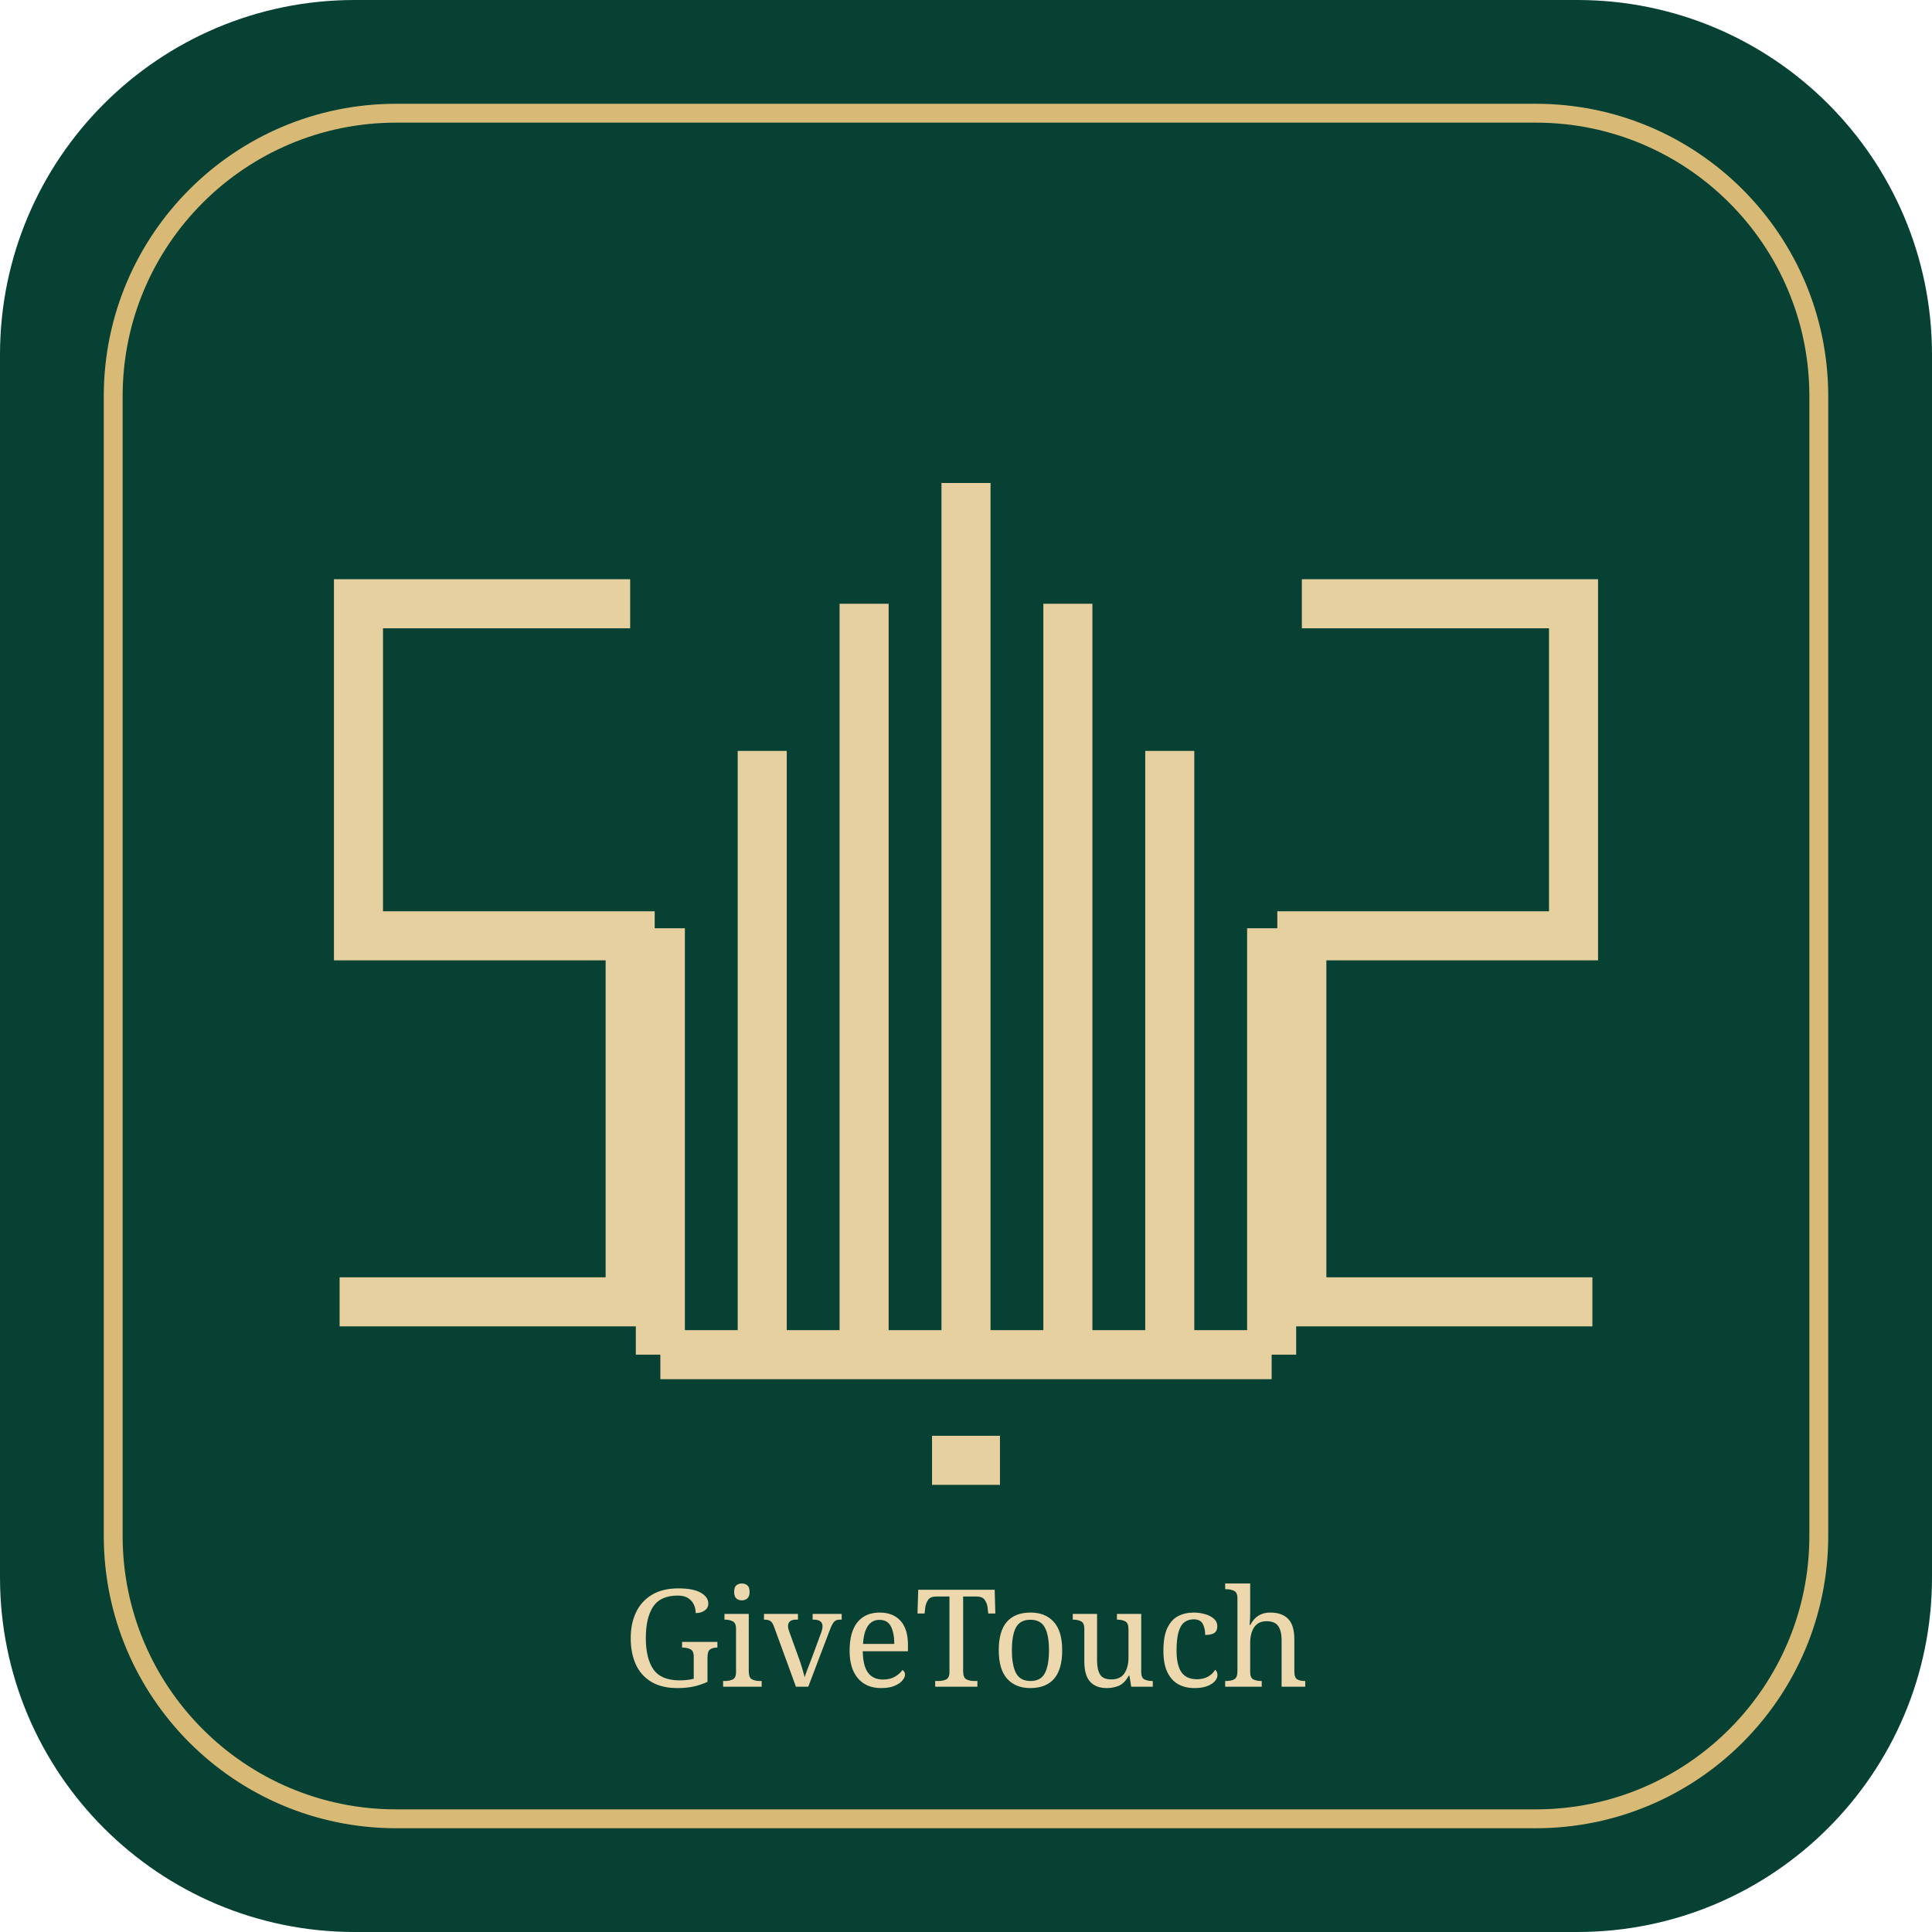
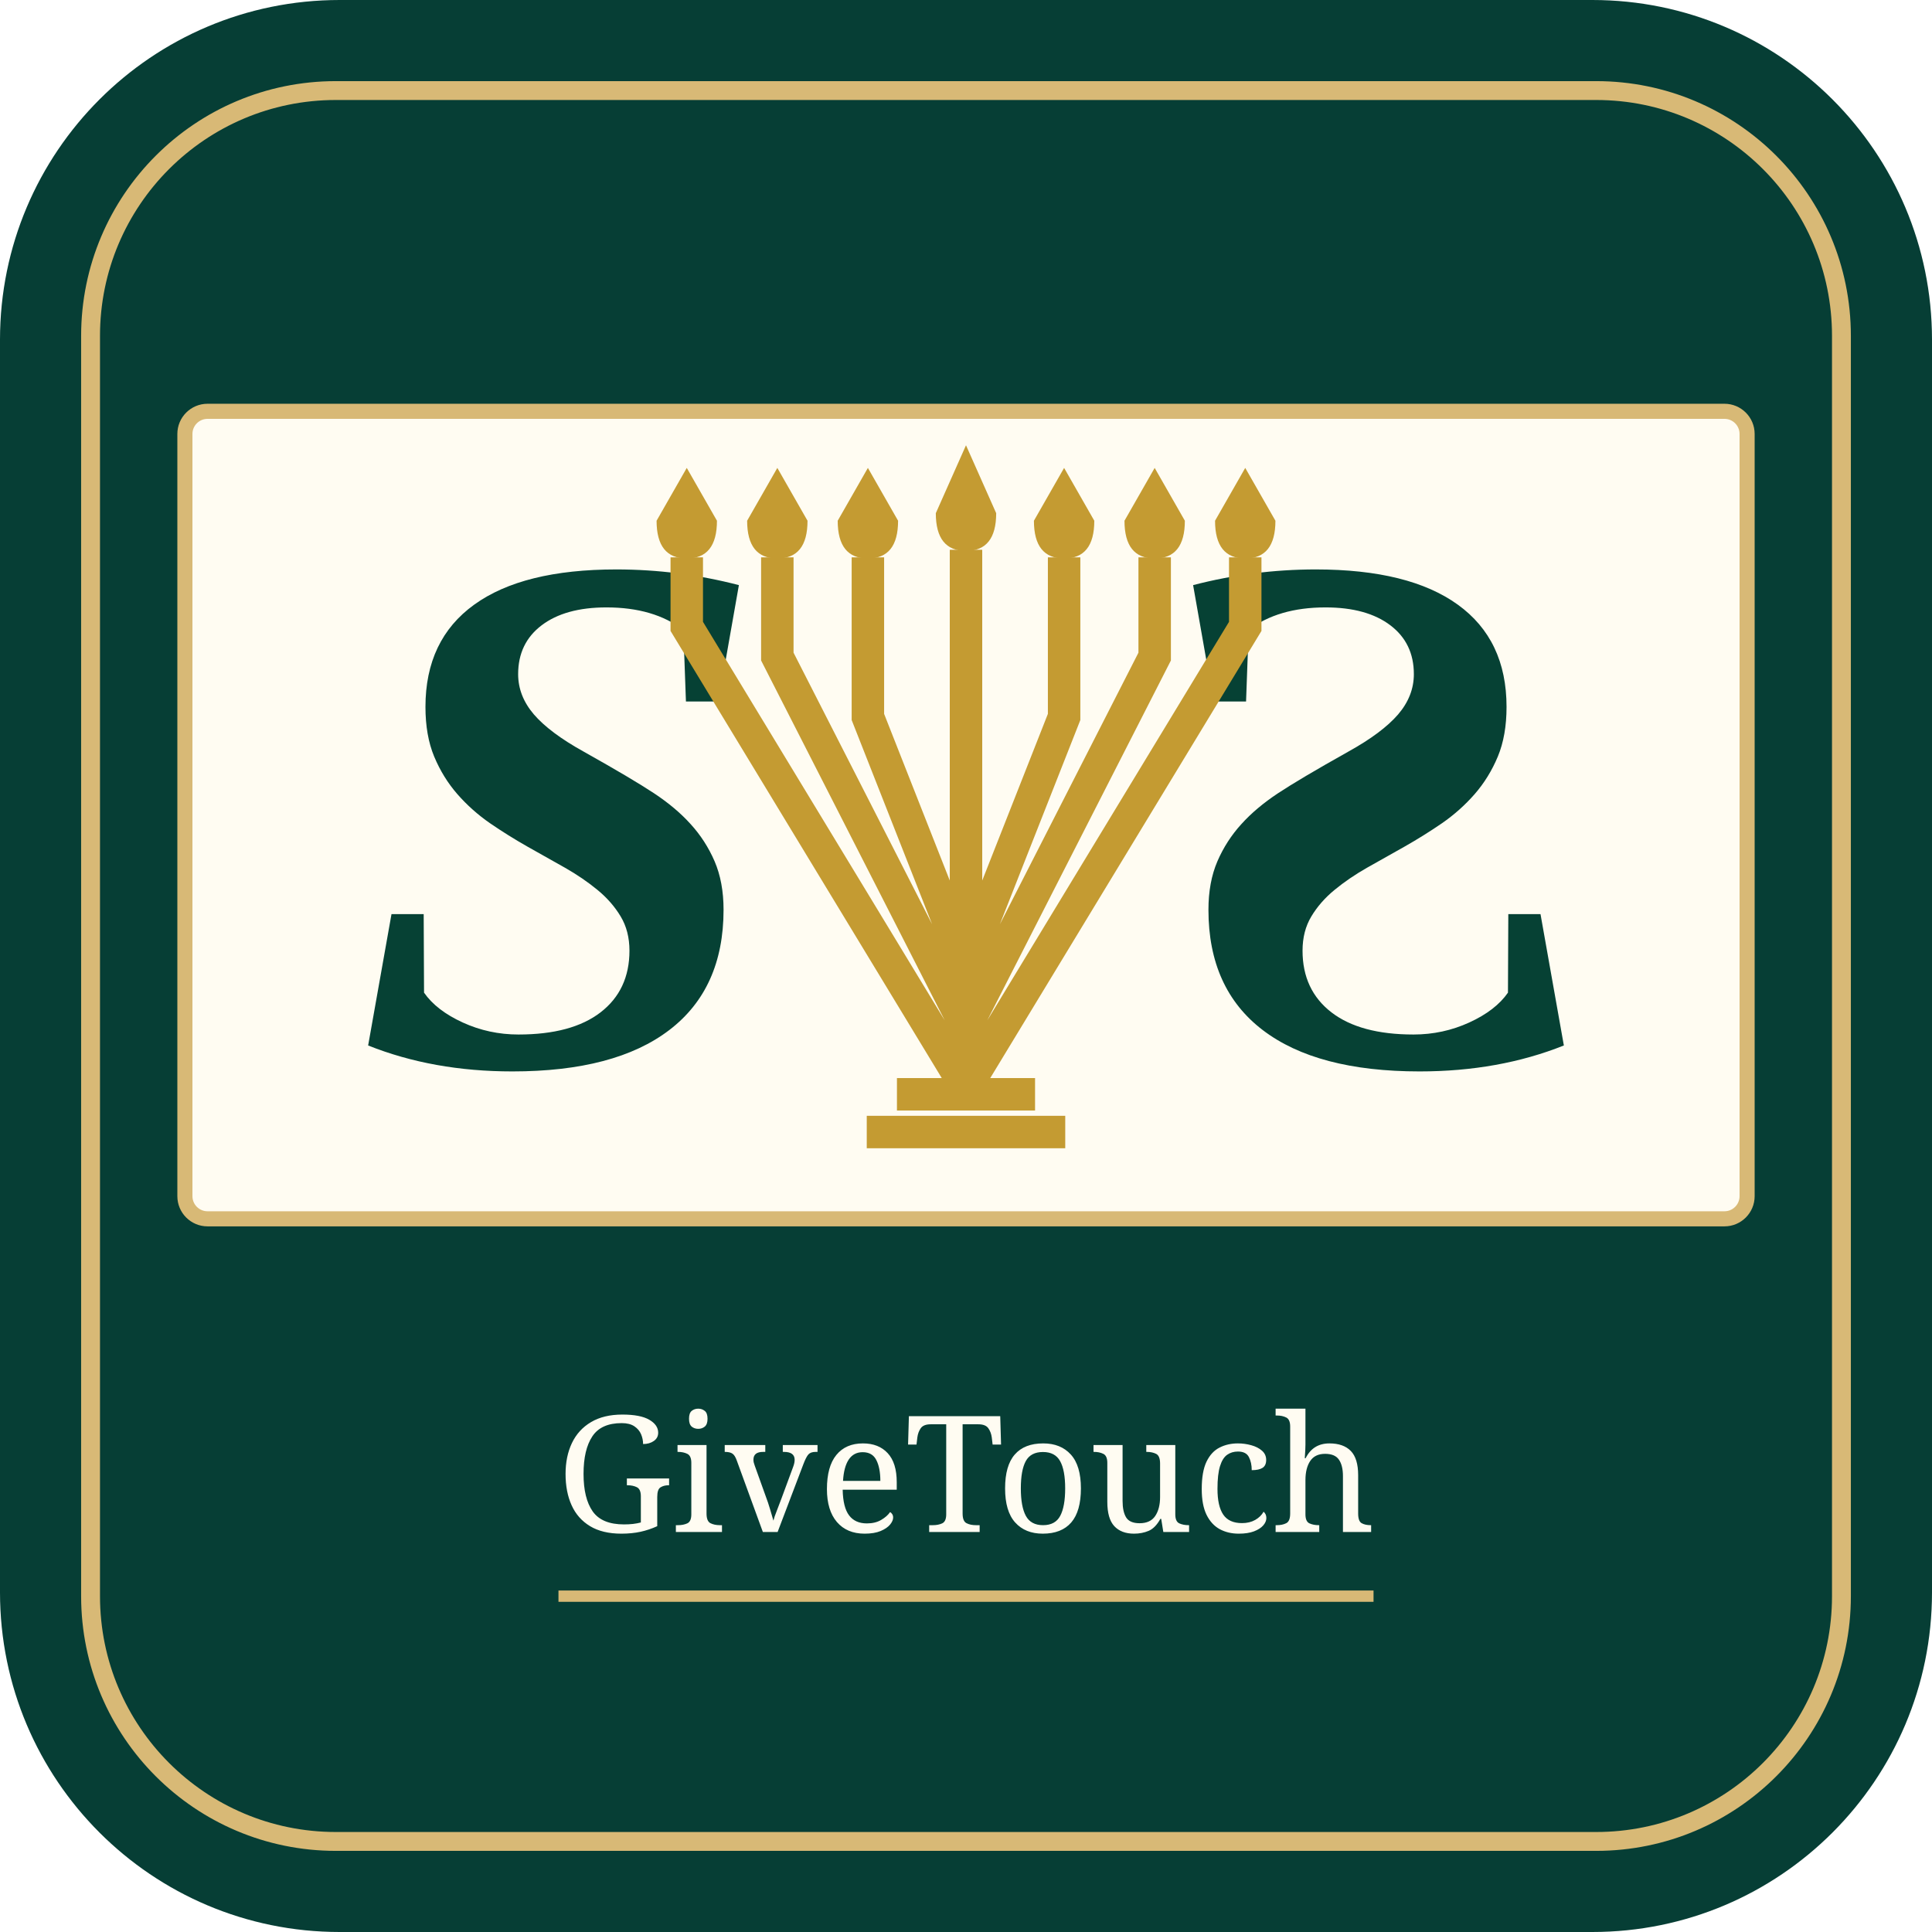
<svg xmlns="http://www.w3.org/2000/svg" viewBox="0 0 512 512">
-   <rect width="512" height="512" rx="94" fill="#064134" />
-   <rect x="30" y="30" width="452" height="452" rx="75" fill="none" stroke="#d8b976" stroke-width="5" />
-   <g fill="none" stroke="#e6d0a0" stroke-width="13" stroke-linejoin="miter">
-     <path d="M167 160H95V248H167V345H90" />
-     <path d="M345 160H417V248H345V345H422" />
-     <path d="M256 128V359M229 160V359M283 160V359M202 199V359M310 199V359M175 246V359M337 246V359M175 359H337M247 387H265" />
+   <rect width="512" height="512" rx="90" fill="#063e35" />
+   <rect x="24" y="24" width="464" height="464" rx="65" fill="none" stroke="#d8b976" stroke-width="5" />
+   <g transform="translate(46 106) scale(2)">
+     <rect x="1.5" y="1.5" width="207" height="107" rx="3" fill="#fffcf2" stroke="#d8b976" stroke-width="2" />
+     <text x="24" y="88" font-family="Georgia,Times New Roman,serif" font-size="99" font-style="italic" font-weight="600" fill="#064134">S</text>
+     <g transform="translate(210 0) scale(-1 1)">
+       <text x="24" y="88" font-family="Georgia,Times New Roman,serif" font-size="99" font-style="italic" font-weight="600" fill="#064134">S</text>
+     </g>
+     <g fill="none" stroke="#c49b32" stroke-linecap="square" stroke-linejoin="miter" stroke-width="4.3">
+       <path d="M105 22V87 M92 23V42L105 75 M118 23V42L105 75 M80 23V34L105 83 M130 23V34L105 83 M68 23V30L105 91 M142 23V30L105 91" />
+       <path d="M98 92H112 M94 97H116" />
+     </g>
+     <g fill="#c49b32">
+       <path d="M68 9L64 16Q64 21 68 21Q72 21 72 16Z M80 9L76 16Q76 21 80 21Q84 21 84 16Z M92 9L88 16Q88 21 92 21Q96 21 96 16Z M105 6L101 15Q101 20 105 20Q109 20 109 15Z M118 9L114 16Q114 21 118 21Q122 21 122 16Z M130 9L126 16Q126 21 130 21Q134 21 134 16Z M142 9L138 16Q138 21 142 21Q146 21 146 16Z" />
+     </g>
  </g>
-   <text x="256" y="447" text-anchor="middle" font-size="36" font-family="Georgia,serif" fill="#edd8ad">GiveTouch</text>
+   <text x="256" y="406" text-anchor="middle" font-size="43" font-family="Georgia,serif" fill="#fffcf2">GiveTouch</text>
+   <path d="M148 423H364" stroke="#d8b976" stroke-width="3" />
</svg>
